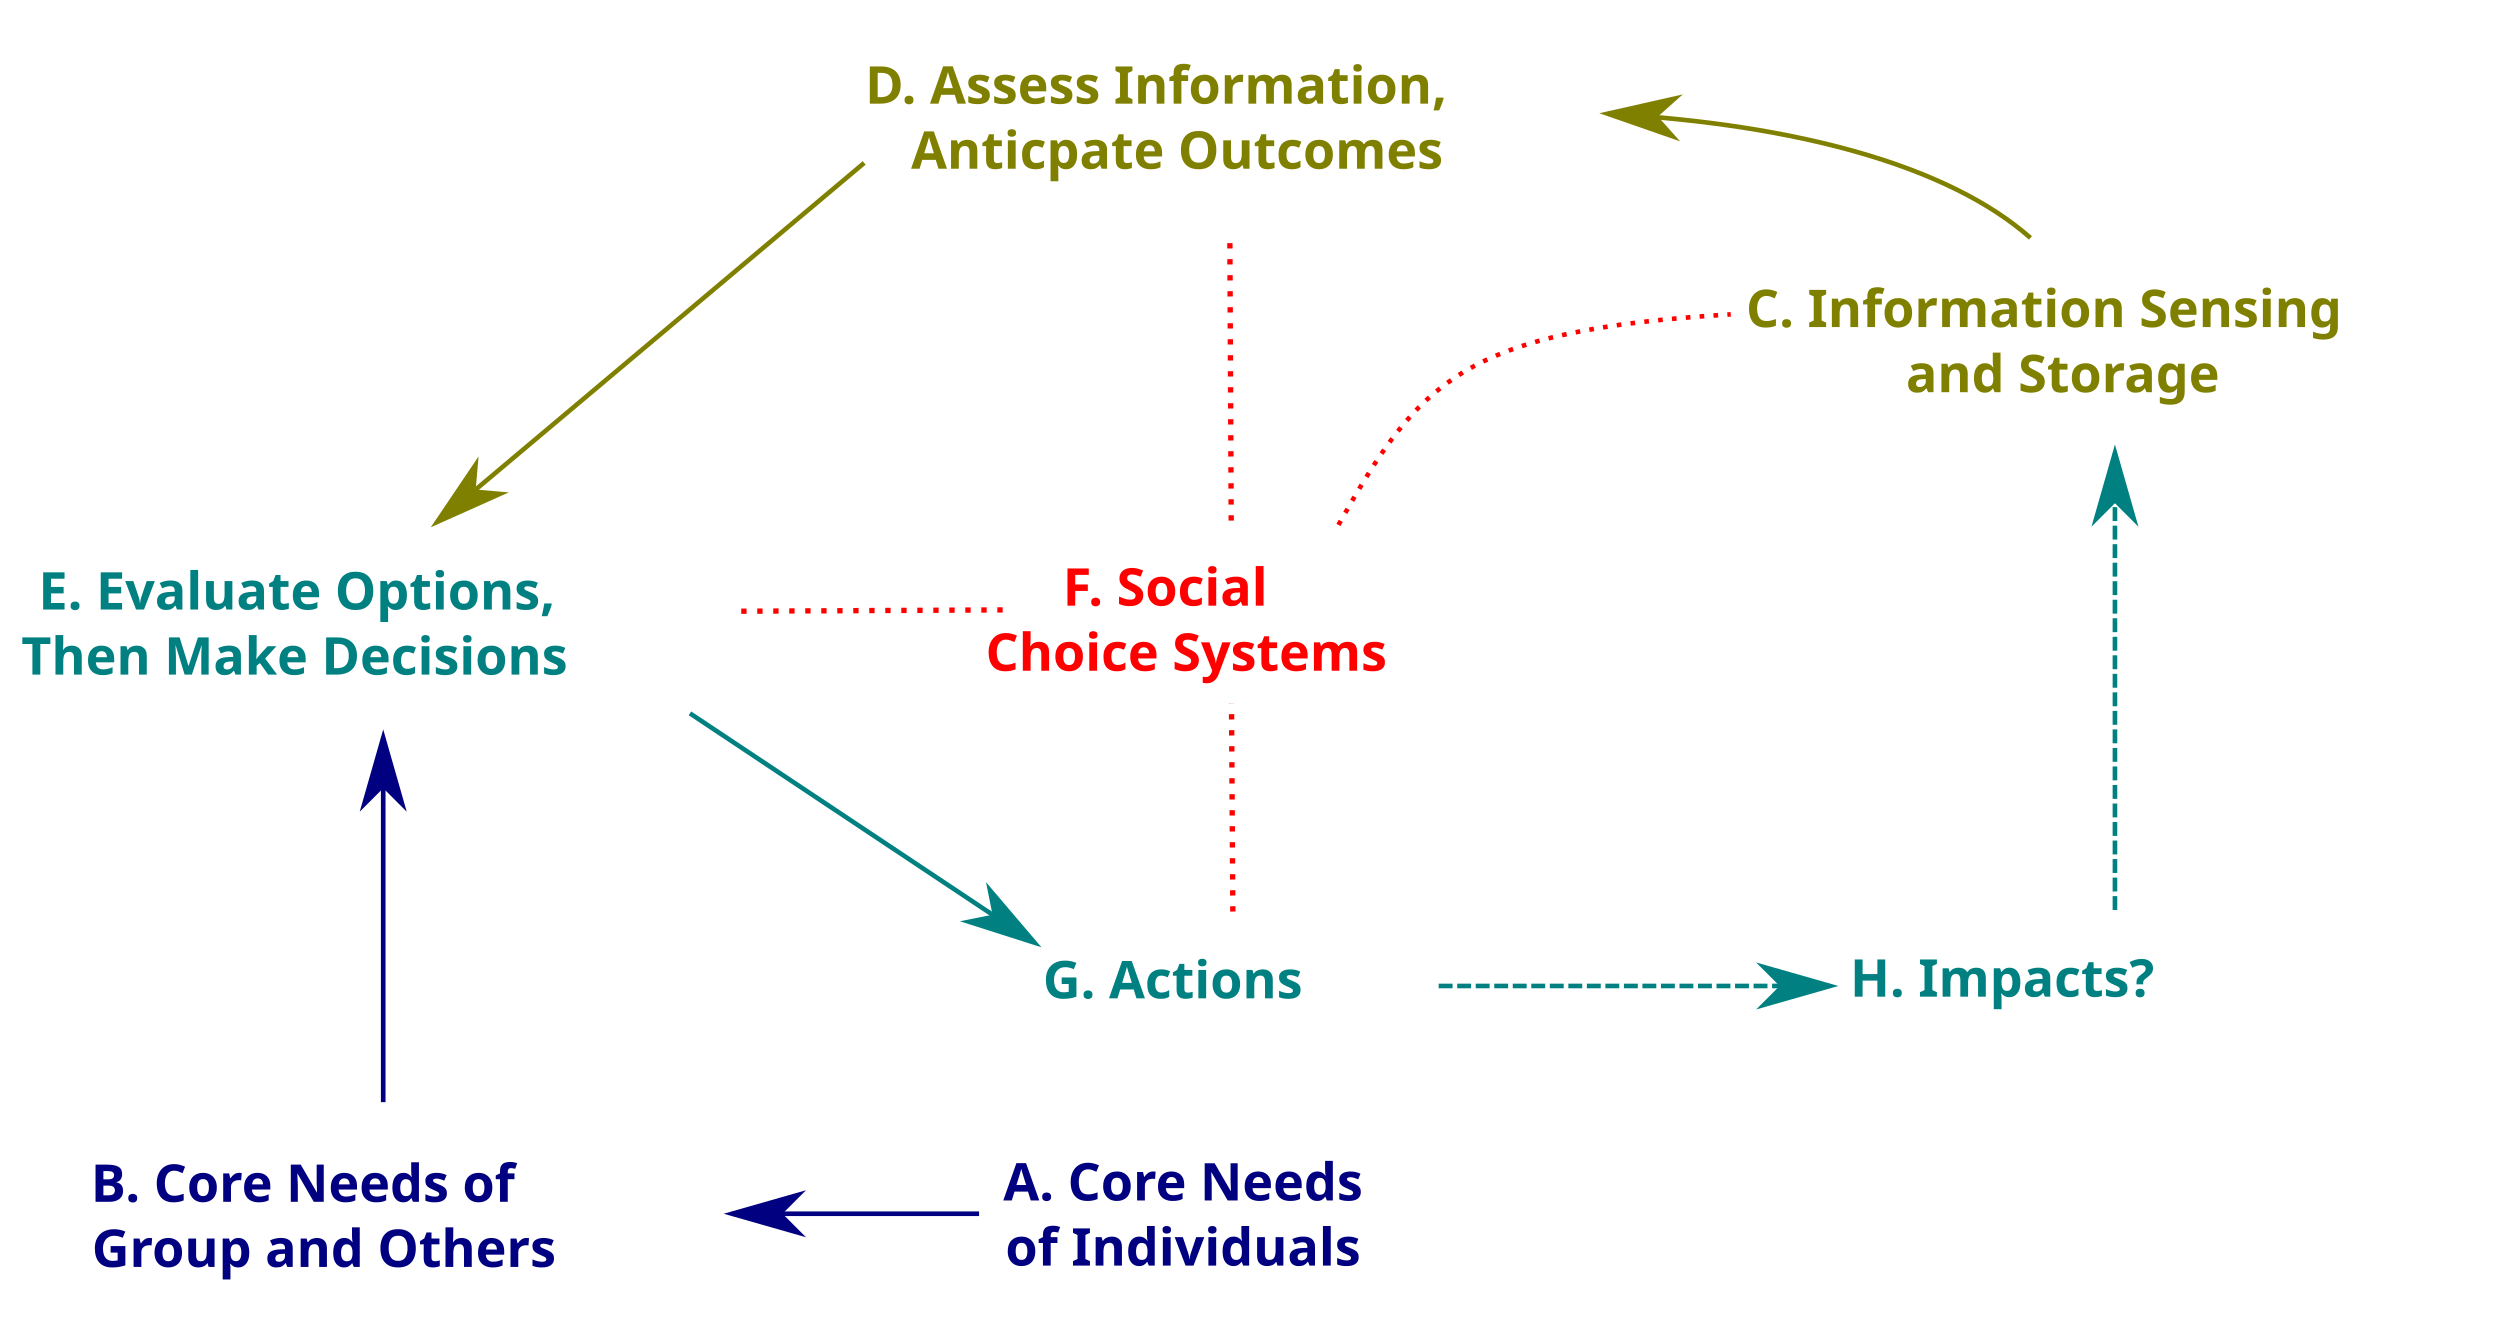
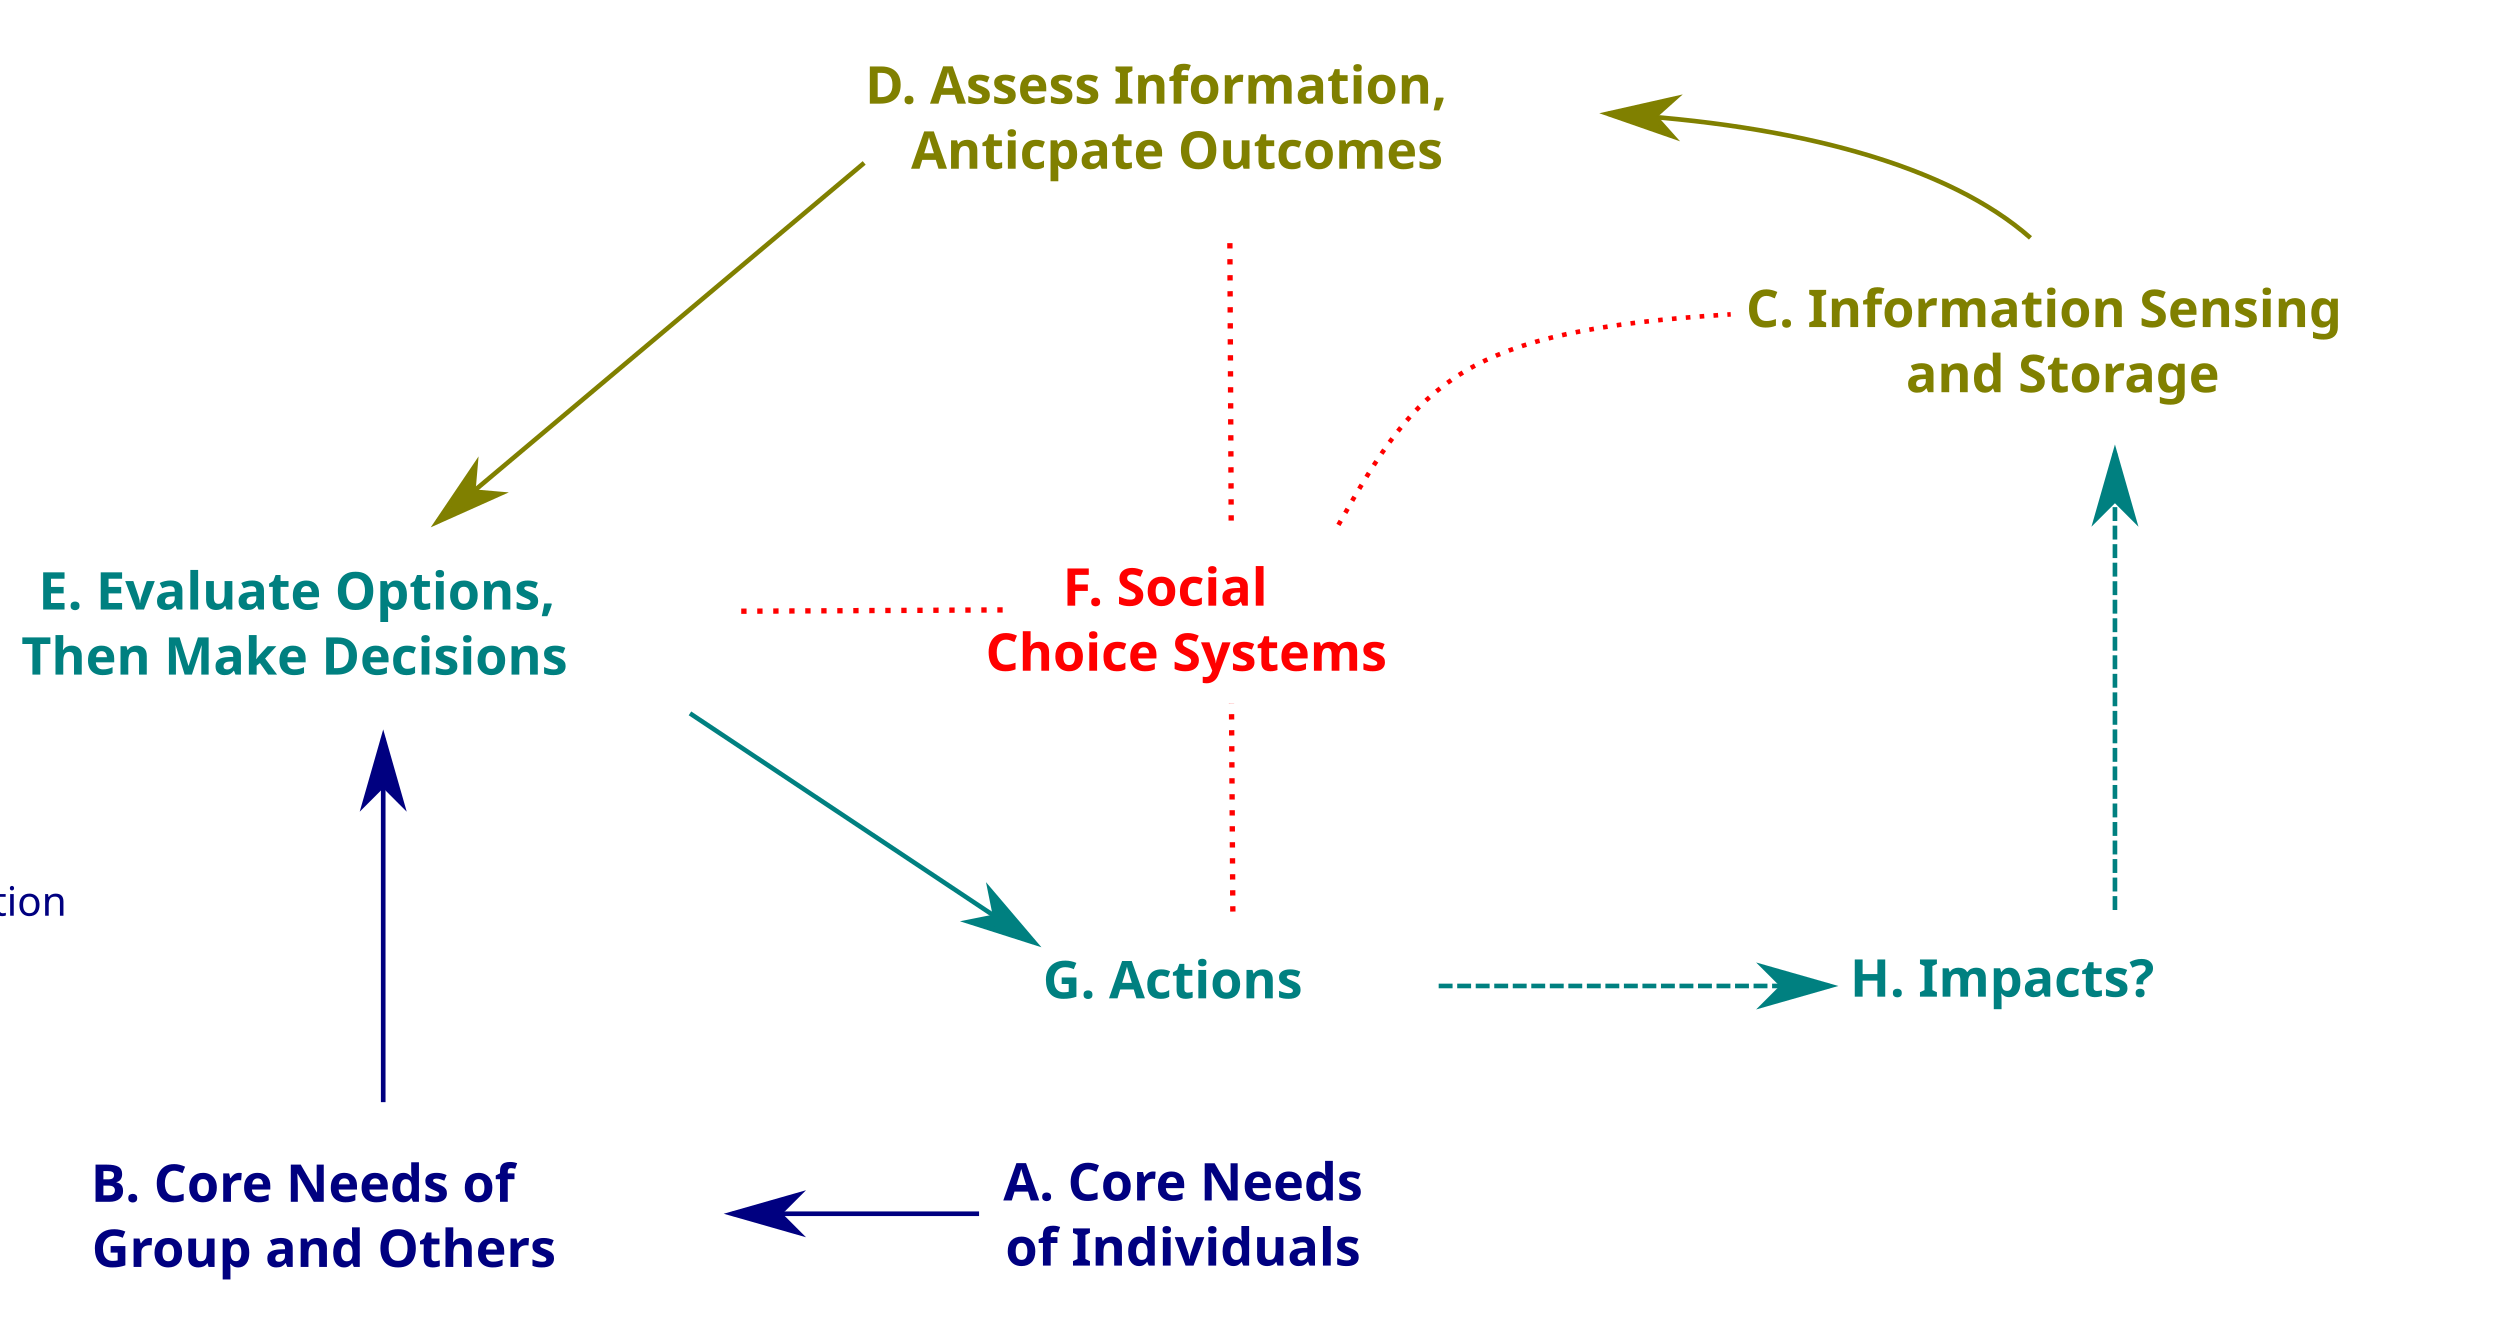
<svg xmlns="http://www.w3.org/2000/svg" width="304.725mm" height="162.239mm" viewBox="0 0 1079.733 574.864" id="svg2" version="1.1">
  <defs id="defs4">
    <marker orient="auto" refY="0" refX="0" id="marker4935" style="overflow:visible">
      <path id="path4937" d="M 0,0 5,-5 -12.5,0 5,5 0,0 Z" style="fill:#808000;fill-opacity:1;fill-rule:evenodd;stroke:#808000;stroke-width:1pt;stroke-opacity:1" transform="matrix(-0.8,0,0,-0.8,-10,0)" />
    </marker>
    <marker orient="auto" refY="0" refX="0" id="marker4935-6" style="overflow:visible">
      <path id="path4937-5" d="M 0,0 5,-5 -12.5,0 5,5 0,0 Z" style="fill:#000080;fill-opacity:1;fill-rule:evenodd;stroke:#000080;stroke-width:1pt;stroke-opacity:1" transform="matrix(-0.8,0,0,-0.8,-10,0)" />
    </marker>
    <marker orient="auto" refY="0" refX="0" id="marker4935-8" style="overflow:visible">
      <path id="path4937-8" d="M 0,0 5,-5 -12.5,0 5,5 0,0 Z" style="fill:#808000;fill-opacity:1;fill-rule:evenodd;stroke:#808000;stroke-width:1pt;stroke-opacity:1" transform="matrix(-0.8,0,0,-0.8,-10,0)" />
    </marker>
    <marker orient="auto" refY="0" refX="0" id="marker4935-6-8" style="overflow:visible">
      <path id="path4937-5-9" d="M 0,0 5,-5 -12.5,0 5,5 0,0 Z" style="fill:#000080;fill-opacity:1;fill-rule:evenodd;stroke:#000080;stroke-width:1pt;stroke-opacity:1" transform="matrix(-0.8,0,0,-0.8,-10,0)" />
    </marker>
    <marker orient="auto" refY="0" refX="0" id="marker4935-6-9-4-2" style="overflow:visible">
      <path id="path4937-5-3-3-7" d="M 0,0 5,-5 -12.5,0 5,5 0,0 Z" style="fill:#008080;fill-opacity:1;fill-rule:evenodd;stroke:#008080;stroke-width:1pt;stroke-opacity:1" transform="matrix(-0.8,0,0,-0.8,-10,0)" />
    </marker>
    <marker orient="auto" refY="0" refX="0" id="marker4935-6-2-0" style="overflow:visible">
      <path id="path4937-5-6-6" d="M 0,0 5,-5 -12.5,0 5,5 0,0 Z" style="fill:#008080;fill-opacity:1;fill-rule:evenodd;stroke:#008080;stroke-width:1pt;stroke-opacity:1" transform="matrix(-0.8,0,0,-0.8,-10,0)" />
    </marker>
    <marker orient="auto" refY="0" refX="0" id="marker4935-6-2-0-3" style="overflow:visible">
      <path id="path4937-5-6-6-6" d="M 0,0 5,-5 -12.5,0 5,5 0,0 Z" style="fill:#008080;fill-opacity:1;fill-rule:evenodd;stroke:#008080;stroke-width:1pt;stroke-opacity:1" transform="matrix(-0.8,0,0,-0.8,-10,0)" />
    </marker>
  </defs>
  <g id="layer1" transform="translate(19.30916,-10.47184)">
    <text xml:space="preserve" style="font-style:normal;font-weight:normal;font-size:35px;line-height:125%;font-family:sans-serif;text-align:center;letter-spacing:0px;word-spacing:0px;text-anchor:middle;fill:#000000;fill-opacity:1;stroke:none;stroke-width:1px;stroke-linecap:butt;stroke-linejoin:miter;stroke-opacity:1" x="523.484" y="528.948" id="text4138">
      <tspan x="523.484" y="528.948" style="font-weight:bold;font-size:22.5px;fill:#000080" id="tspan5918">A. Core Needs</tspan>
      <tspan x="523.484" y="557.073" style="font-weight:bold;font-size:22.5px;fill:#000080" id="tspan5910">of Individuals</tspan>
      <tspan x="523.484" y="585.198" id="tspan4142" style="font-weight:bold;font-size:22.5px;fill:#000080" />
    </text>
    <text id="text4243" y="158.362" x="448" style="font-style:normal;font-weight:normal;font-size:35px;line-height:125%;font-family:sans-serif;letter-spacing:0px;word-spacing:0px;fill:#000000;fill-opacity:1;stroke:none;stroke-width:1px;stroke-linecap:butt;stroke-linejoin:miter;stroke-opacity:1" xml:space="preserve">
      <tspan y="158.362" x="448" id="tspan4245" />
    </text>
    <flowRoot style="font-style:normal;font-weight:normal;font-size:25px;line-height:125%;font-family:sans-serif;letter-spacing:0px;word-spacing:0px;fill:#000000;fill-opacity:1;stroke:none;stroke-width:1px;stroke-linecap:butt;stroke-linejoin:miter;stroke-opacity:1" id="flowRoot4324" xml:space="preserve" transform="translate(-2,2)">
      <flowRegion id="flowRegion4326">
        <rect y="716.362" x="66" height="52" width="144" id="rect4328" />
      </flowRegion>
      <flowPara id="flowPara4330" />
    </flowRoot>
    <text xml:space="preserve" style="font-style:normal;font-weight:normal;font-size:35px;line-height:125%;font-family:sans-serif;text-align:center;letter-spacing:0px;word-spacing:0px;text-anchor:middle;fill:#000080;fill-opacity:1;stroke:none;stroke-width:1px;stroke-linecap:butt;stroke-linejoin:miter;stroke-opacity:1" x="143.333" y="529.53" id="text4138-1">
      <tspan x="143.333" y="529.53" id="tspan4142-7" style="font-weight:bold;font-size:22.5px;fill:#000080">B. Core Needs of</tspan>
      <tspan x="143.333" y="557.655" style="font-weight:bold;font-size:22.5px;fill:#000080" id="tspan4492">Group and Others</tspan>
    </text>
    <text id="text4247-9" y="564.683" x="876.506" style="font-style:normal;font-weight:normal;font-size:25px;line-height:125%;font-family:sans-serif;letter-spacing:0px;word-spacing:0px;fill:#808000;fill-opacity:1;stroke:none;stroke-width:1px;stroke-linecap:butt;stroke-linejoin:miter;stroke-opacity:1" xml:space="preserve">
      <tspan y="564.683" x="876.506" style="font-size:17.5px;fill:#808000" id="tspan4490" />
    </text>
    <text id="text4247-1" y="512.205" x="882.117" style="font-style:normal;font-weight:normal;font-size:25px;line-height:125%;font-family:sans-serif;letter-spacing:0px;word-spacing:0px;fill:#808000;fill-opacity:1;stroke:none;stroke-width:1px;stroke-linecap:butt;stroke-linejoin:miter;stroke-opacity:1" xml:space="preserve">
      <tspan y="512.205" x="882.117" id="tspan4249-5" style="font-weight:bold;font-size:17.5px;fill:#808000" />
    </text>
    <text id="text4247-9-6" y="244.895" x="440.49" style="font-style:normal;font-weight:normal;font-size:25px;line-height:125%;font-family:sans-serif;letter-spacing:0px;word-spacing:0px;fill:#808000;fill-opacity:1;stroke:none;stroke-width:1px;stroke-linecap:butt;stroke-linejoin:miter;stroke-opacity:1" xml:space="preserve">
      <tspan y="244.895" x="440.49" style="font-size:17.5px;fill:#808000" id="tspan4490-0" />
    </text>
    <text xml:space="preserve" style="font-style:normal;font-weight:normal;font-size:25px;line-height:125%;font-family:sans-serif;letter-spacing:0px;word-spacing:0px;fill:#808000;fill-opacity:1;stroke:none;stroke-width:1px;stroke-linecap:butt;stroke-linejoin:miter;stroke-opacity:1" x="847.64" y="490.389" id="text4597">
      <tspan x="847.64" y="490.389" style="font-size:17.5px;fill:#808000" id="tspan4605" />
    </text>
    <path style="fill:none;fill-rule:evenodd;stroke:#808000;stroke-width:2;stroke-linecap:butt;stroke-linejoin:miter;stroke-miterlimit:4;stroke-dasharray:none;stroke-opacity:1;marker-end:url(#marker4935)" d="M 857.632,113.219 C 822.423,82.144 757.298,64.219 675.279,59.6" id="path4335" />
    <text xml:space="preserve" style="font-style:normal;font-weight:normal;font-size:35px;line-height:125%;font-family:sans-serif;text-align:center;letter-spacing:0px;word-spacing:0px;text-anchor:middle;fill:#ff0000;fill-opacity:1;stroke:none;stroke-width:1px;stroke-linecap:butt;stroke-linejoin:miter;stroke-opacity:1" x="515.776" y="272.047" id="text4138-1-6">
      <tspan x="515.776" y="272.047" id="tspan4142-7-0" style="font-weight:bold;font-size:22.5px;fill:#ff0000">F. Social</tspan>
      <tspan x="515.776" y="300.172" style="font-weight:bold;font-size:22.5px;fill:#ff0000" id="tspan4492-6">Choice Systems</tspan>
    </text>
    <text xml:space="preserve" style="font-style:normal;font-weight:normal;font-size:35px;line-height:125%;font-family:sans-serif;text-align:center;letter-spacing:0px;word-spacing:0px;text-anchor:middle;fill:#008080;fill-opacity:1;stroke:none;stroke-width:1px;stroke-linecap:butt;stroke-linejoin:miter;stroke-opacity:1" x="139.703" y="273.71" id="text4138-1-6-2">
      <tspan x="143.614" y="273.71" style="font-weight:bold;font-size:22.5px;fill:#008080" id="tspan22641">E. Evaluate Options, </tspan>
      <tspan x="139.703" y="301.835" style="font-weight:bold;font-size:22.5px;fill:#008080" id="tspan21728">Then Make Decisions</tspan>
      <tspan x="139.703" y="329.96" style="font-weight:bold;font-size:22.5px;fill:#008080" id="tspan4492-6-2" />
    </text>
    <text xml:space="preserve" style="font-style:normal;font-weight:normal;font-size:35px;line-height:125%;font-family:sans-serif;text-align:center;letter-spacing:0px;word-spacing:0px;text-anchor:middle;fill:#808000;fill-opacity:1;stroke:none;stroke-width:1px;stroke-linecap:butt;stroke-linejoin:miter;stroke-opacity:1" x="894.321" y="151.735" id="text4138-1-6-2-1">
      <tspan x="898.232" y="151.735" style="font-weight:bold;font-size:22.5px;fill:#808000" id="tspan4492-6-2-6">C. Information Sensing </tspan>
      <tspan x="894.321" y="179.86" style="font-weight:bold;font-size:22.5px;fill:#808000" id="tspan3528">and Storage</tspan>
    </text>
    <path style="fill:none;fill-rule:evenodd;stroke:#000080;stroke-width:2;stroke-linecap:butt;stroke-linejoin:miter;stroke-miterlimit:4;stroke-dasharray:none;stroke-opacity:1;marker-end:url(#marker4935-6)" d="m 403.543,534.683 -106.407,0" id="path4335-6" />
    <path style="fill:none;fill-rule:evenodd;stroke:#808000;stroke-width:2;stroke-linecap:butt;stroke-linejoin:miter;stroke-miterlimit:4;stroke-dasharray:none;stroke-opacity:1;marker-end:url(#marker4935-8)" d="M 353.926,80.832 169.682,235.735" id="path4335-4" />
    <path style="fill:none;fill-rule:evenodd;stroke:#000080;stroke-width:2;stroke-linecap:butt;stroke-linejoin:miter;stroke-miterlimit:4;stroke-dasharray:none;stroke-opacity:1;marker-end:url(#marker4935-6-8)" d="m 146.198,486.483 0,-157.1" id="path4335-6-2" />
    <text xml:space="preserve" style="font-style:normal;font-weight:normal;font-size:35px;line-height:125%;font-family:sans-serif;text-align:center;letter-spacing:0px;word-spacing:0px;text-anchor:middle;fill:#008080;fill-opacity:1;stroke:none;stroke-width:1px;stroke-linecap:butt;stroke-linejoin:miter;stroke-opacity:1" x="509.93" y="441.648" id="text4138-1-6-2-6">
      <tspan x="509.93" y="441.648" style="font-weight:bold;font-size:22.5px;fill:#008080" id="tspan24217">G. Actions</tspan>
    </text>
    <text xml:space="preserve" style="font-style:normal;font-weight:normal;font-size:35px;line-height:125%;font-family:sans-serif;text-align:center;letter-spacing:0px;word-spacing:0px;text-anchor:middle;fill:#008080;fill-opacity:1;stroke:none;stroke-width:1px;stroke-linecap:butt;stroke-linejoin:miter;stroke-opacity:1" x="868.169" y="440.93" id="text4138-1-6-2-6-9">
      <tspan x="868.169" y="440.93" style="font-weight:bold;font-size:22.5px;fill:#008080" id="tspan18108-4">H. Impacts?</tspan>
    </text>
    <text xml:space="preserve" style="font-style:normal;font-weight:normal;font-size:35px;line-height:125%;font-family:sans-serif;text-align:center;letter-spacing:0px;word-spacing:0px;text-anchor:middle;fill:#808000;fill-opacity:1;stroke:none;stroke-width:1px;stroke-linecap:butt;stroke-linejoin:miter;stroke-opacity:1" x="511.796" y="55.231" id="text4138-1-6-2-6-8">
      <tspan x="511.796" y="55.231" style="font-weight:bold;font-size:22.5px;fill:#808000" id="tspan21022">D. Assess Information,</tspan>
      <tspan x="511.796" y="83.356" style="font-weight:bold;font-size:22.5px;fill:#808000" id="tspan24793">Anticpate Outcomes</tspan>
    </text>
    <path style="fill:none;fill-rule:evenodd;stroke:#008080;stroke-width:2;stroke-linecap:butt;stroke-linejoin:miter;stroke-miterlimit:4;stroke-dasharray:none;stroke-opacity:1;marker-end:url(#marker4935-6-9-4-2)" d="m 278.685,318.574 148.581,98.883" id="path4335-6-7-0-2" />
    <path style="fill:none;fill-rule:evenodd;stroke:#008080;stroke-width:2;stroke-linecap:butt;stroke-linejoin:miter;stroke-miterlimit:4;stroke-dasharray:6, 2;stroke-dashoffset:0;stroke-opacity:1;marker-end:url(#marker4935-6-2-0)" d="m 602.046,436.306 168.754,0" id="path4335-6-1-1" />
    <rect style="color:#000000;clip-rule:nonzero;display:inline;overflow:visible;visibility:visible;opacity:1;isolation:auto;mix-blend-mode:normal;color-interpolation:sRGB;color-interpolation-filters:linearRGB;solid-color:#000000;solid-opacity:1;fill:none;fill-opacity:1;fill-rule:nonzero;stroke:#000000;stroke-width:0.01;stroke-linecap:butt;stroke-linejoin:miter;stroke-miterlimit:4;stroke-dasharray:0.03,0.01;stroke-dashoffset:0;stroke-opacity:1;color-rendering:auto;image-rendering:auto;shape-rendering:auto;text-rendering:auto;enable-background:accumulate" id="rect21566" width="1079.674" height="574.806" x="-19.28" y="10.501" />
    <path style="fill:none;fill-rule:evenodd;stroke:#ff0000;stroke-width:2;stroke-linecap:butt;stroke-linejoin:miter;stroke-miterlimit:4;stroke-dasharray:2, 4;stroke-dashoffset:0;stroke-opacity:1" d="m 558.752,237.18 c 34.9,-62.021 52.947,-83.803 169.428,-90.938" id="path4335-6-7-06-7" />
    <path style="fill:none;fill-rule:evenodd;stroke:#ff0000;stroke-width:2.304;stroke-linecap:butt;stroke-linejoin:miter;stroke-miterlimit:4;stroke-dasharray:2.304, 4.609;stroke-dashoffset:0;stroke-opacity:1" d="m 513.144,404.175 -0.58,-89.934" id="path4335-6-7-06-1-7" />
    <path style="fill:none;fill-rule:evenodd;stroke:#ff0000;stroke-width:2.304;stroke-linecap:butt;stroke-linejoin:miter;stroke-miterlimit:4;stroke-dasharray:2.304, 4.609;stroke-dashoffset:0;stroke-opacity:1" d="M 512.438,235.31 511.858,113.781" id="path4335-6-7-06-1-7-7" />
    <path style="fill:none;fill-rule:evenodd;stroke:#ff0000;stroke-width:2.304;stroke-linecap:butt;stroke-linejoin:miter;stroke-miterlimit:4;stroke-dasharray:2.304, 4.609;stroke-dashoffset:0;stroke-opacity:1" d="m 300.82,274.451 116.331,-0.58" id="path4335-6-7-06-1-7-6" />
    <path style="fill:none;fill-rule:evenodd;stroke:#008080;stroke-width:2;stroke-linecap:butt;stroke-linejoin:miter;stroke-miterlimit:4;stroke-dasharray:6, 2;stroke-dashoffset:0;stroke-opacity:1;marker-end:url(#marker4935-6-2-0-3)" d="m 894.125,403.498 0,-197.19" id="path4335-6-1-1-7" />
+     <text xml:space="preserve" style="font-style:normal;font-weight:normal;font-size:90px;line-height:125%;font-family:sans-serif;text-align:end;letter-spacing:0px;word-spacing:0px;text-anchor:end;fill:#000080;fill-opacity:1" x="126.514" y="384.11" id="text4312">
+       <tspan id="tspan4314" x="126.514" y="384.11" style="font-size:17.5px;text-align:end;text-anchor:end;fill:#000080">emotional</tspan>
+       <tspan x="126.514" y="405.985" id="tspan4316" style="font-size:17.5px;text-align:end;text-anchor:end;fill:#000080">information</tspan>
+     </text>
  </g>
</svg>
